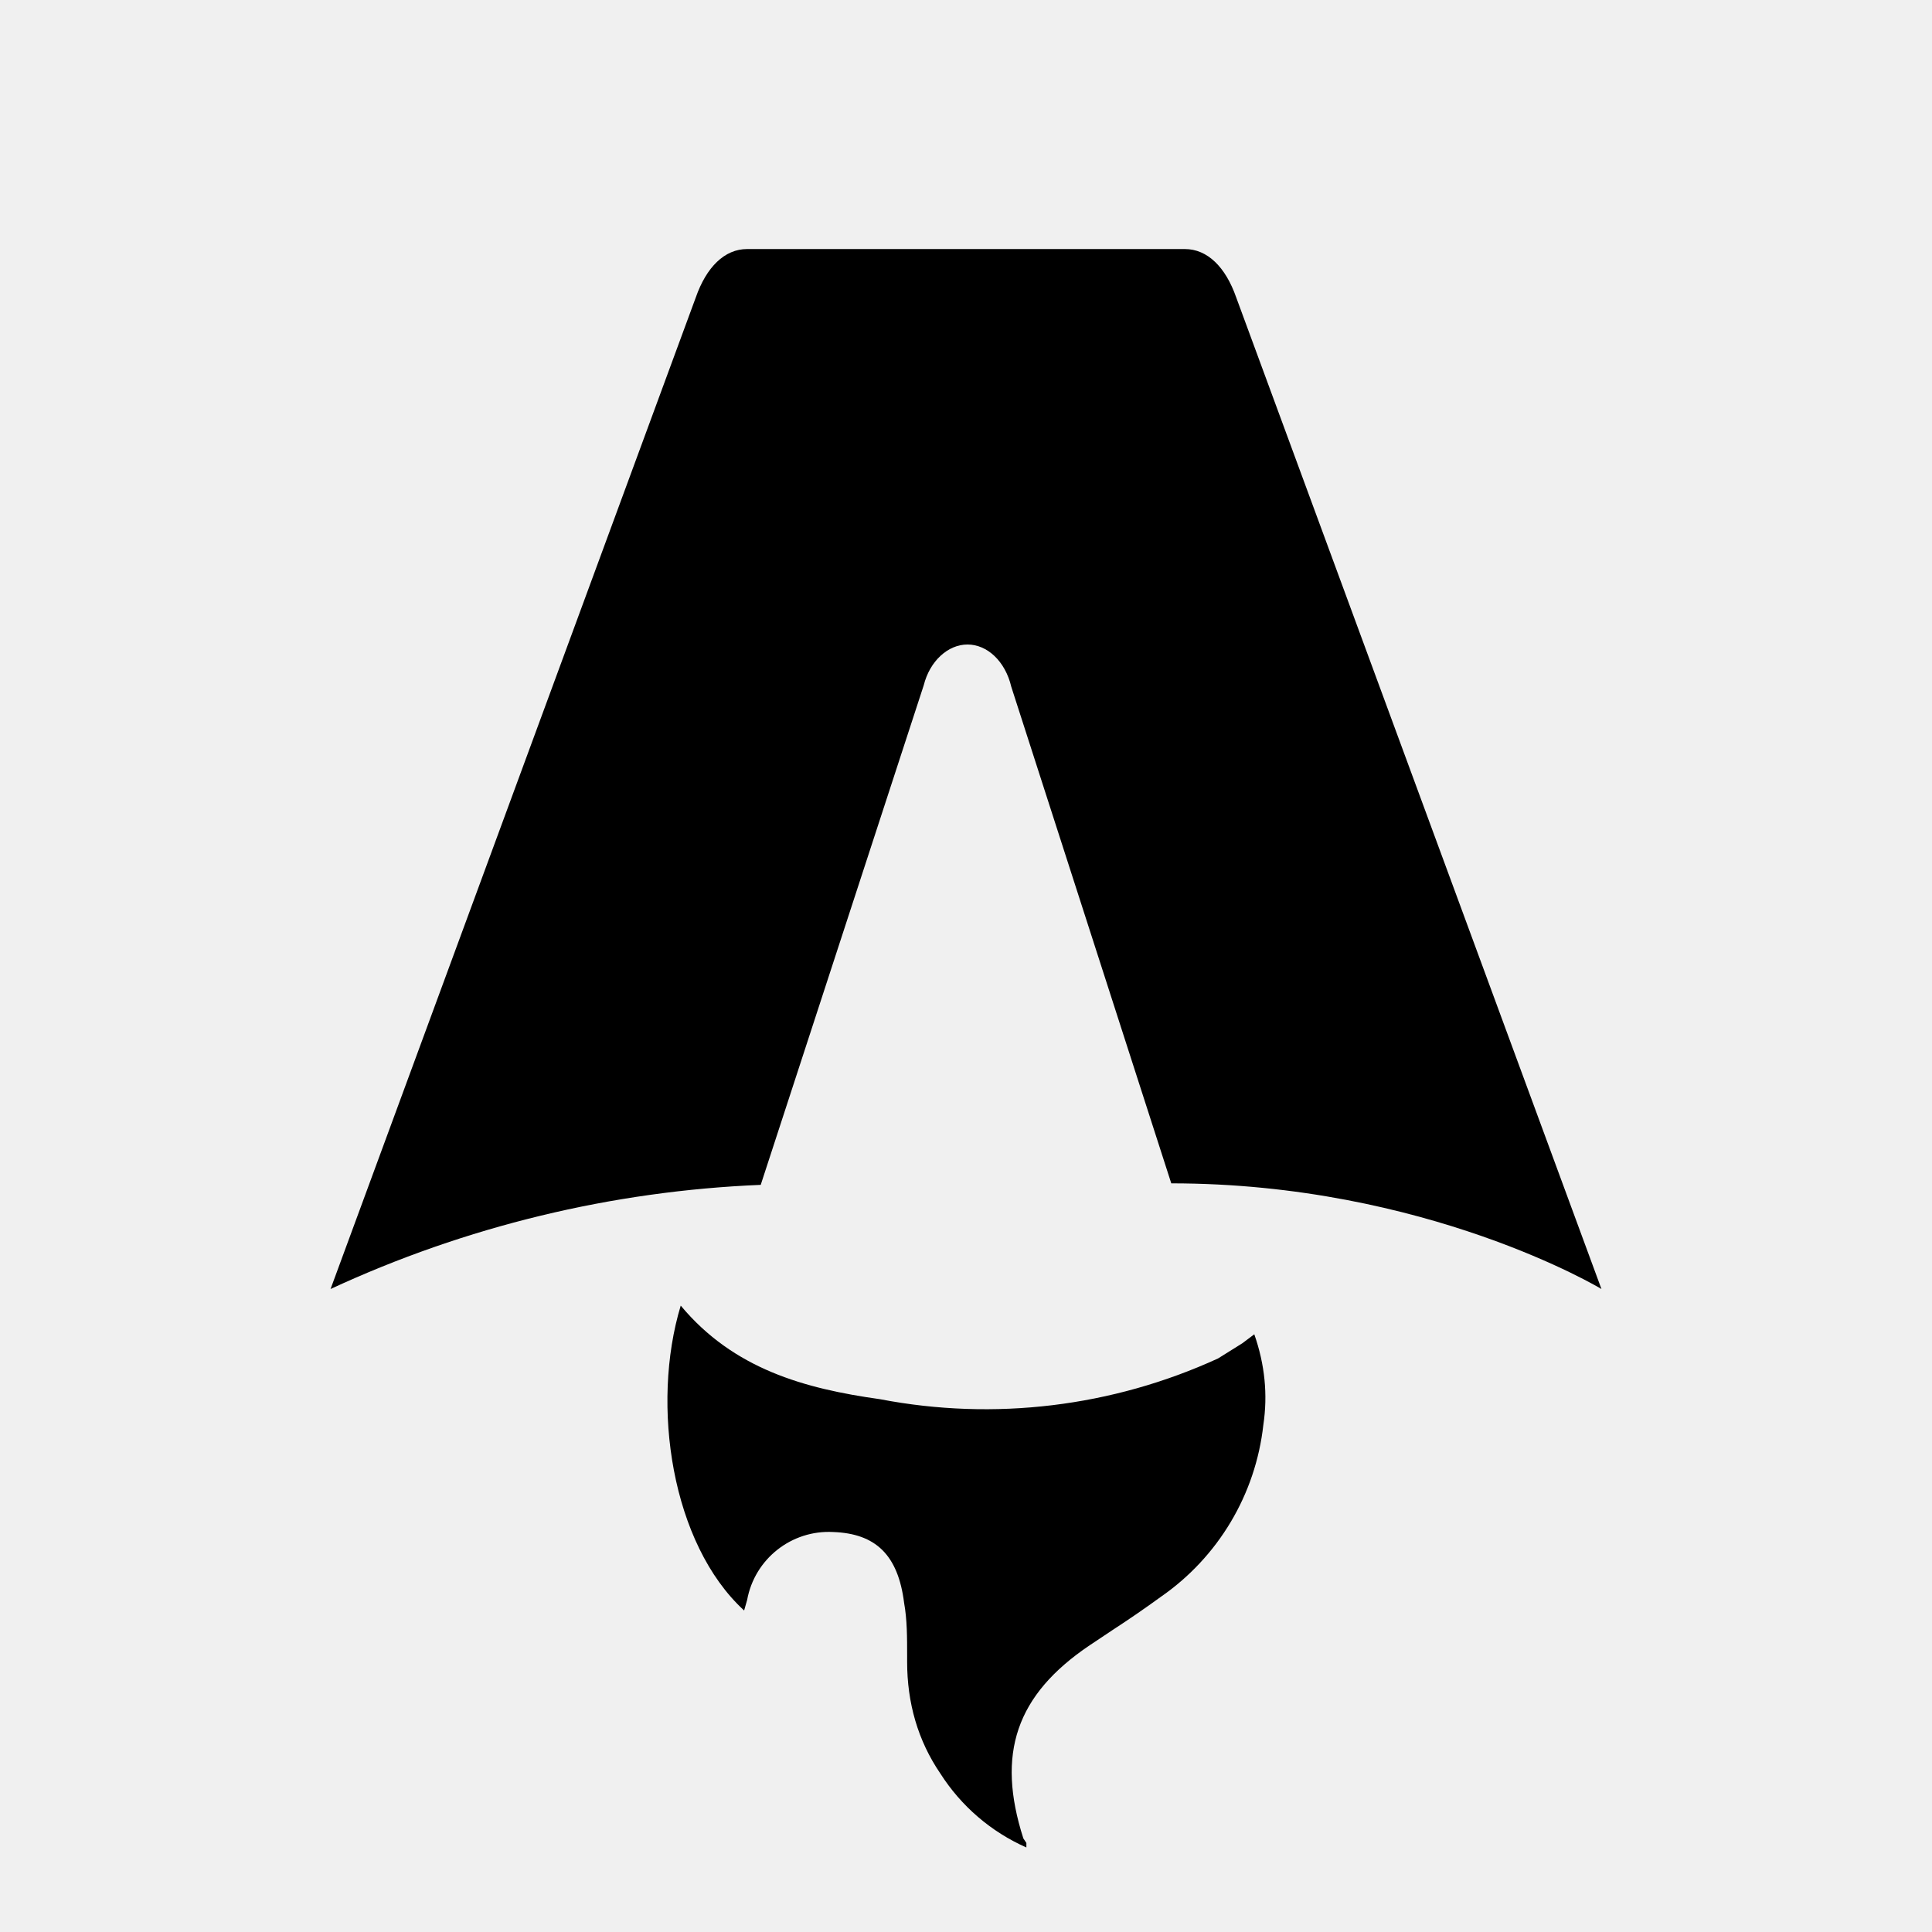
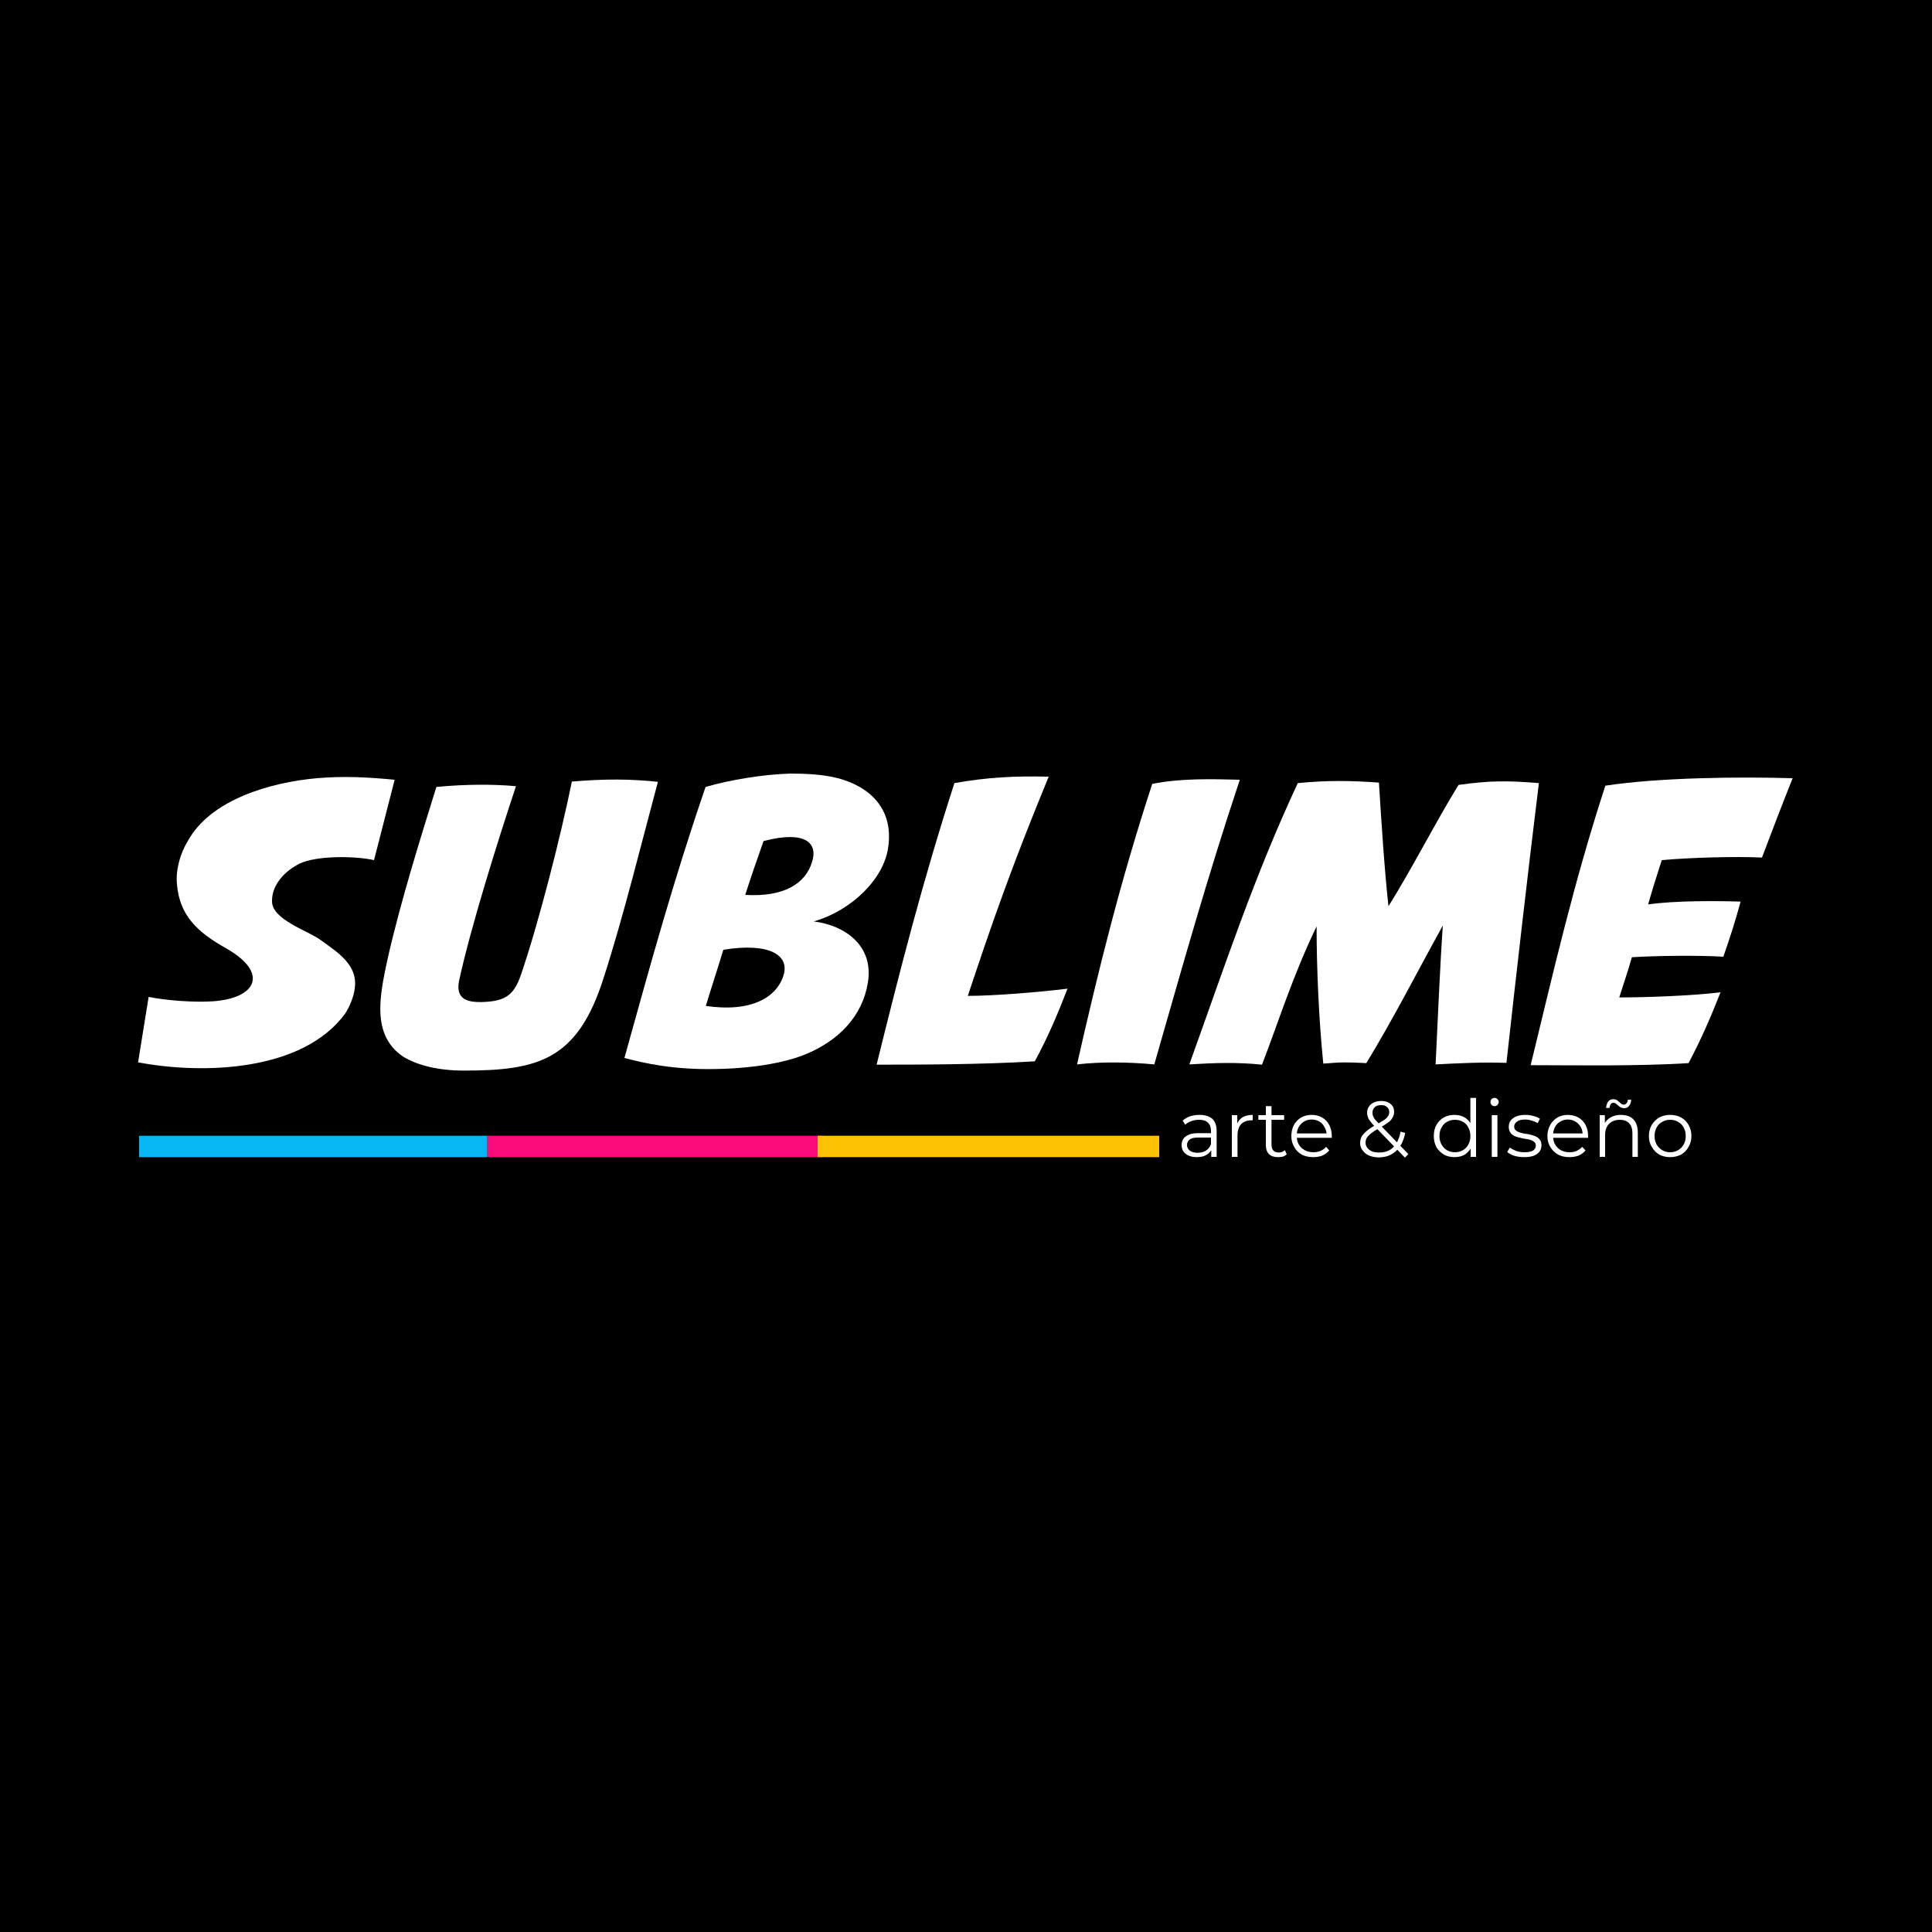
- <svg xmlns="http://www.w3.org/2000/svg" fill="none" viewBox="0 0 128 128">
-   <path d="M50.4 78.5a75.1 75.1 0 0 0-28.5 6.9l24.2-65.7c.7-2 1.9-3.2 3.4-3.2h29c1.5 0 2.7 1.2 3.4 3.2l24.2 65.7s-11.6-7-28.5-7L67 45.5c-.4-1.7-1.6-2.8-2.9-2.8-1.3 0-2.5 1.1-2.9 2.7L50.4 78.5Zm-1.1 28.2Zm-4.2-20.2c-2 6.6-.6 15.8 4.2 20.2a17.5 17.5 0 0 1 .2-.7 5.5 5.5 0 0 1 5.7-4.5c2.8.1 4.3 1.5 4.7 4.7.2 1.1.2 2.3.2 3.5v.4c0 2.7.7 5.2 2.2 7.4a13 13 0 0 0 5.7 4.9v-.3l-.2-.3c-1.8-5.6-.5-9.5 4.4-12.8l1.5-1a73 73 0 0 0 3.2-2.2 16 16 0 0 0 6.8-11.4c.3-2 .1-4-.6-6l-.8.6-1.6 1a37 37 0 0 1-22.4 2.7c-5-.7-9.7-2-13.2-6.2Z" />
-   <style>
-         path { fill: #000; }
-         @media (prefers-color-scheme: dark) {
-             path { fill: #FFF; }
-         }
-     </style>
+ <svg xmlns="http://www.w3.org/2000/svg" version="1.2" viewBox="0 0 750 750" width="192" height="192">
+   <style>.a{fill:#fff}.b{fill:#07b7f4}.c{fill:#fb0c7a}.d{fill:#fec204}</style>
+   <path fill-rule="evenodd" d="m750 0v750h-750v-750z" />
+   <path class="a" d="m57.7 387c6.8 1.4 17.8 2.2 25 1.7 16.9-1.2 21.8-11 5.2-20.5-11.5-6.4-18.2-13-19.2-24.9-0.6-5.7 1.4-12.3 4.2-16.8 8.8-16.1 32.1-22.8 50.1-24.4 10.6-0.9 19.6-0.4 30.2 0.6l-8 31.2c-7-1.6-22.2-1.9-29 1.4-5.5 2.8-10.7 8-10.6 14.6 0 7.1 13.9 11.4 18.7 14.9 6.6 4.8 14.8 9.7 13.4 19-0.4 3.2-2 7.1-3.8 9.8-16.5 22.3-54.8 23.6-80.3 18.8z" />
+   <path class="a" d="m178.3 380.3c-1.9 8.4 4.3 8.7 8.7 8.7 8.6-0.3 12.4-2.1 15.3-10.8 6.9-20.2 15.4-53.7 19.7-74.8 13.2-1.1 22.7-1 33.4 0.1-6 22.3-13.5 52.8-21.1 76.2-10.1 31.8-25.3 35.9-54.2 35.9-9.9 0-17.9-2-23.4-5.3-12.7-8.3-9.2-24-6.4-37.3 5.2-23.4 14-51 19.1-67.5 11.3-1.1 22.3-1.1 30.9-0.3-7 21.1-17.3 53.8-22 75.1z" />
+   <path fill-rule="evenodd" class="a" d="m273.9 305.5c9.5-2.8 22.6-4.9 32.9-5.2 5.9 0 12.7 0.3 18.5 1.8 12.1 3.2 21.7 11.7 19.5 26.8-1.6 12.1-14 24.5-28.9 28.8 12.1 1.5 23.4 9.4 21 23.8-2.1 12.9-11.2 22.5-24.5 27.9-11.1 4.4-25.8 5.5-34.9 5.6-16.3 0.3-27.5-2.3-35.1-4.3 9.9-35.6 18.8-68.2 31.5-105.2zm30.3 73c2.3-7.7-5.5-12.7-23.4-9.8-2.3 7.6-4.5 14.2-6.8 21.8 17.6 2.6 27.6-3.3 30.2-12zm11-43.8c2.4-7.3-2.3-12.5-18.8-8.2-2.5 7.1-4.8 13.7-7.1 20.9 15 0.9 23.4-4.4 25.9-12.7z" />
+   <path class="a" d="m414.4 383.8c-3.6 9.3-7.5 18.7-12.7 28.2-20.6 1.3-46.6 1.3-61.4 1.3 9.1-36.8 17.7-70.6 30.2-109.3 13-2.3 23.6-2.8 36.6-2.5-14.7 35.7-22 56.9-31.4 85.1 10 0 27.3-1.4 38.7-2.8z" />
+   <path class="a" d="m448.1 413.2c-9.8-0.9-20.4-1.1-30 0 8.3-36.6 16.7-70.7 29.2-108.9 11-2.2 23-1.9 34-1.6-12.7 38.1-22.3 72.5-33.2 110.5z" />
+   <path class="a" d="m503.8 304c11.3-1.1 20.3-1 31.5-0.2 0.9 14.4 2.1 33.5 3.7 48 9.1-14.5 18.2-32.5 27.2-47.1 12.2-1.7 18.8-1.7 31.2-0.7-4.3 34.8-8.9 75.1-12.6 108.6-9.6-0.3-17.7 0.1-27.5 0.6 0.8-16.1 1.7-38.1 2.8-53.9-9.7 17.5-19.3 36.4-29.7 53.4-7.8-0.4-9.6-0.4-16.7 0.2-1.7-16.7-2.6-36.7-2.6-53.3-9.5 19.8-14.8 37.2-21.2 53.7-9.7-1-18.6-0.7-28.2-0.1 14.1-39.2 25.2-73 42.1-109.2z" />
+   <path class="a" d="m675.7 350c-2.1 7.8-4 13.6-6.7 21.4-9.1-0.6-26.6-0.4-35.5 0.2-1.5 5.3-3.2 10.2-4.9 15.6 9.9 0 28-0.6 39.3-2-3.7 9.5-7.5 18.2-12.4 27.5-20.2 1.3-46.9 0.8-61.3 0.8 8.8-36.1 16.6-70.5 29-108.5 21.1-3.2 51.7-3.5 72.7-2.9-4 10-8.1 20.7-11.9 30.8-10.1-0.5-28 0-38.9 1-1.8 5.6-3.7 11.5-5.3 17.2 10.2-1.5 26.7-1.4 35.9-1.1z" />
+   <path class="a" d="m464.6 449.2q-1.8 0-3.2-0.6-1.3-0.6-2-1.6-0.7-1.1-0.7-2.5 0-1.2 0.6-2.3 0.6-1 2-1.6 1.3-0.7 3.6-0.7h5.6v1.7h-5.5q-2.3 0-3.2 0.8-1 0.8-1 2.1 0 1.3 1.1 2.2 1.1 0.8 3 0.8 1.9 0 3.2-0.8 1.4-0.9 2-2.5l0.5 1.5q-0.6 1.6-2.2 2.6-1.5 0.9-3.8 0.9zm5.6-0.1v-3.6l-0.1-0.6v-5.9q0-2.1-1.2-3.2-1.1-1.1-3.4-1.1-1.6 0-3 0.5-1.4 0.5-2.4 1.4l-1-1.6q1.3-1.1 3-1.7 1.7-0.5 3.6-0.5 3.1 0 4.9 1.5 1.7 1.6 1.7 4.7v10.1z" />
+   <path class="a" d="m478.2 449.1v-16.2h2.1v4.4l-0.2-0.7q0.7-1.9 2.3-2.9 1.6-0.9 3.9-0.9v2.1q-0.1 0-0.2 0-0.1 0-0.3 0-2.5 0-4 1.5-1.4 1.6-1.4 4.4v8.3z" />
+   <path class="a" d="m488.5 434.7v-1.8h10v1.8zm7.6 14.5q-2.3 0-3.5-1.2-1.2-1.2-1.2-3.5v-15.1h2.2v15q0 1.4 0.7 2.2 0.7 0.8 2.1 0.8 1.4 0 2.4-0.9l0.7 1.6q-0.6 0.6-1.5 0.9-0.9 0.2-1.9 0.2z" />
+   <path class="a" d="m509.8 449.2q-2.6 0-4.5-1-1.9-1.1-2.9-3-1.1-1.8-1.1-4.2 0-2.4 1-4.3 1-1.8 2.8-2.9 1.8-1 4.1-1 2.3 0 4 1 1.8 1 2.8 2.9 1 1.9 1 4.3 0 0.1 0 0.3 0 0.2 0 0.4h-14.1v-1.7h12.9l-0.8 0.7q0-1.8-0.8-3.1-0.7-1.4-2-2.2-1.3-0.8-3-0.8-1.7 0-3 0.8-1.3 0.8-2.1 2.2-0.7 1.4-0.7 3.1v0.4q0 1.8 0.8 3.2 0.8 1.4 2.3 2.2 1.5 0.8 3.3 0.8 1.5 0 2.8-0.5 1.3-0.6 2.2-1.6l1.2 1.4q-1.1 1.3-2.7 2-1.6 0.6-3.5 0.6z" />
+   <path class="a" d="m535.3 449.3q-2.1 0-3.8-0.7-1.6-0.7-2.5-2-1-1.2-1-2.8 0-1.4 0.6-2.6 0.7-1.1 2-2.2 1.4-1.2 3.7-2.4 1.9-1.1 3-1.8 1.1-0.8 1.6-1.6 0.4-0.7 0.4-1.5 0-1.2-0.8-1.9-0.8-0.8-2.3-0.8-1.7 0-2.5 0.8-0.9 0.8-0.9 2.1 0 0.7 0.2 1.3 0.2 0.6 0.7 1.3 0.6 0.7 1.6 1.7l11.4 11.8-1.3 1.4-11.8-12.2q-1.1-1.1-1.7-2-0.7-0.8-0.9-1.6-0.3-0.8-0.3-1.6 0-1.4 0.7-2.4 0.7-1.1 1.9-1.6 1.2-0.6 2.9-0.6 1.5 0 2.6 0.5 1.1 0.5 1.8 1.5 0.6 0.9 0.6 2.3 0 1.1-0.6 2.1-0.5 1.1-1.8 2-1.3 1-3.5 2.2-2 1.1-3.1 2-1.1 0.9-1.6 1.7-0.5 0.9-0.5 1.9 0 1.1 0.7 2 0.7 0.9 1.9 1.4 1.1 0.4 2.7 0.4 2.1 0 3.8-0.8 1.7-0.9 2.9-2.8 1.1-1.8 1.6-4.5l1.8 0.5q-0.6 3.1-2 5.2-1.4 2.1-3.5 3.2-2.1 1.1-4.7 1.1z" />
+   <path fill-rule="evenodd" class="a" d="m564.6 449.2q-2.3 0-4.1-1-1.8-1.1-2.9-2.9-1-1.9-1-4.3 0-2.5 1-4.3 1.1-1.9 2.9-2.9 1.8-1 4.1-1 2.2 0 3.8 0.9 1.5 0.8 2.4 2.3v-9.8h2.2v22.9h-2.1v-3.2q-1 1.5-2.4 2.4-1.7 0.9-3.9 0.9zm0.2-1.9q1.7 0 3.1-0.8 1.4-0.8 2.1-2.2 0.8-1.4 0.8-3.3 0-1.9-0.8-3.3-0.7-1.5-2.1-2.2-1.4-0.8-3.1-0.8-1.7 0-3.1 0.8-1.3 0.7-2.1 2.2-0.8 1.4-0.8 3.3 0 1.9 0.8 3.3 0.8 1.4 2.1 2.2 1.4 0.8 3.1 0.8z" />
+   <path class="a" d="m580.2 429.4q-0.7 0-1.2-0.5-0.4-0.5-0.4-1.1 0-0.7 0.4-1.1 0.5-0.5 1.2-0.5 0.7 0 1.1 0.5 0.5 0.4 0.5 1.1 0 0.6-0.5 1.1-0.4 0.5-1.1 0.5zm-1.1 19.7v-16.2h2.2v16.2z" />
+   <path class="a" d="m591.7 449.2q-2 0-3.8-0.5-1.8-0.6-2.8-1.5l1-1.7q1 0.7 2.5 1.3 1.5 0.5 3.2 0.5 2.3 0 3.4-0.7 1-0.7 1-1.9 0-0.9-0.6-1.4-0.6-0.5-1.5-0.8-0.9-0.3-2-0.4-1.2-0.2-2.3-0.5-1.1-0.2-2.1-0.7-0.9-0.5-1.4-1.3-0.6-0.8-0.6-2.2 0-1.3 0.7-2.4 0.8-1 2.2-1.6 1.4-0.6 3.5-0.6 1.6 0 3.1 0.4 1.6 0.4 2.6 1.1l-0.9 1.7q-1.1-0.7-2.4-1-1.2-0.4-2.4-0.4-2.2 0-3.2 0.8-1.1 0.8-1.1 1.9 0 0.9 0.6 1.5 0.6 0.5 1.5 0.8 1 0.3 2.1 0.5 1.1 0.1 2.2 0.4 1.1 0.3 2.1 0.7 0.9 0.5 1.5 1.3 0.6 0.8 0.6 2.1 0 1.4-0.8 2.5-0.8 1-2.3 1.6-1.5 0.5-3.6 0.5z" />
+   <path class="a" d="m609.2 449.2q-2.5 0-4.4-1-1.9-1.1-3-3-1.1-1.8-1.1-4.2 0-2.4 1.1-4.3 1-1.8 2.8-2.9 1.8-1 4-1 2.3 0 4.1 1 1.8 1 2.8 2.9 1 1.9 1 4.3 0 0.1 0 0.3 0 0.2 0 0.4h-14.1v-1.7h12.9l-0.9 0.7q0-1.8-0.7-3.1-0.8-1.4-2.1-2.2-1.3-0.8-3-0.8-1.6 0-2.9 0.8-1.4 0.8-2.1 2.2-0.7 1.4-0.7 3.1v0.4q0 1.8 0.8 3.2 0.8 1.4 2.2 2.2 1.5 0.8 3.4 0.8 1.5 0 2.7-0.5 1.3-0.6 2.2-1.6l1.3 1.4q-1.1 1.3-2.7 2-1.6 0.6-3.6 0.6z" />
+   <path class="a" d="m629.2 432.8q2 0 3.5 0.7 1.5 0.8 2.3 2.3 0.8 1.6 0.8 3.9v9.4h-2.1v-9.2q0-2.5-1.3-3.9-1.3-1.3-3.6-1.3-1.7 0-3 0.7-1.3 0.7-2 2-0.7 1.3-0.7 3.2v8.5h-2.1v-16.2h2v4.5l-0.3-0.9q0.8-1.7 2.5-2.7 1.7-1 4-1zm1.3-2.6q-0.7 0-1.3-0.3-0.6-0.3-1-0.7-0.4-0.4-0.9-0.8-0.4-0.3-0.9-0.3-0.7 0-1.1 0.5-0.4 0.6-0.5 1.5h-1.3q0.1-1.5 0.8-2.5 0.8-0.9 2-0.9 0.7 0 1.3 0.3 0.5 0.4 1 0.8 0.4 0.4 0.8 0.7 0.4 0.3 0.9 0.3 0.7 0 1.1-0.5 0.5-0.5 0.5-1.4h1.3q0 1.5-0.8 2.4-0.7 0.9-1.9 0.9z" />
+   <path fill-rule="evenodd" class="a" d="m648.3 449.2q-2.3 0-4.2-1-1.8-1.1-2.9-3-1.1-1.8-1.1-4.2 0-2.4 1.1-4.3 1.1-1.8 2.9-2.9 1.9-1 4.2-1 2.4 0 4.3 1 1.9 1.1 2.9 2.9 1.1 1.9 1.1 4.3 0 2.4-1.1 4.2-1 1.9-2.9 3-1.9 1-4.3 1zm0-1.9q1.8 0 3.1-0.8 1.4-0.8 2.2-2.2 0.8-1.4 0.8-3.3 0-1.9-0.8-3.3-0.8-1.5-2.2-2.2-1.3-0.8-3-0.8-1.8 0-3.1 0.8-1.4 0.7-2.2 2.2-0.8 1.4-0.8 3.3 0 1.9 0.8 3.3 0.8 1.4 2.2 2.2 1.3 0.8 3 0.8z" />
+   <path class="b" d="m189.2 449.2h-135.2v-8.3h135.2z" />
+   <path class="c" d="m319.3 449.2h-130.1v-8.3h130.1z" />
+   <path class="d" d="m450 449.2h-132.6v-8.3h132.6z" />
</svg>
